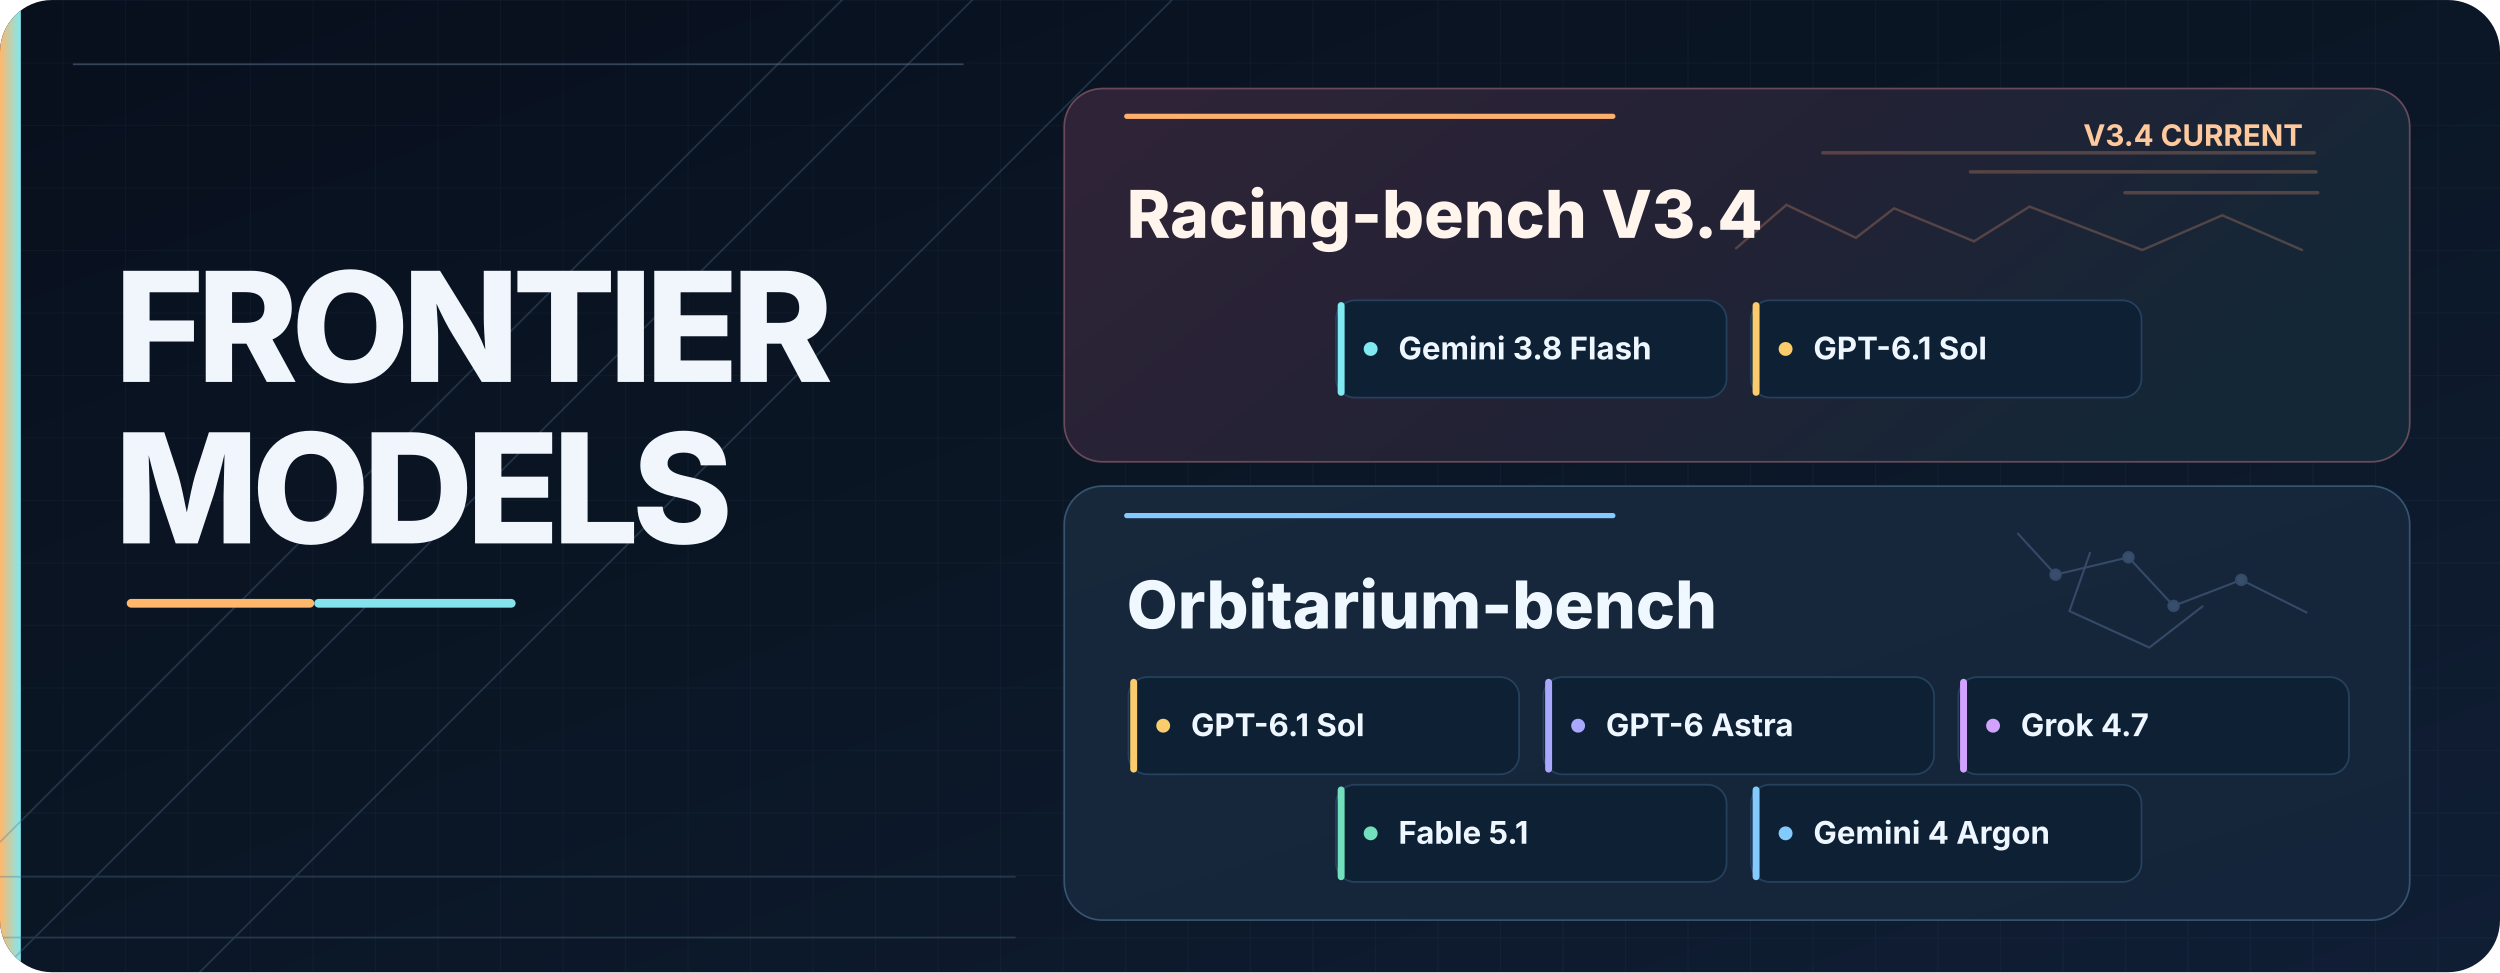
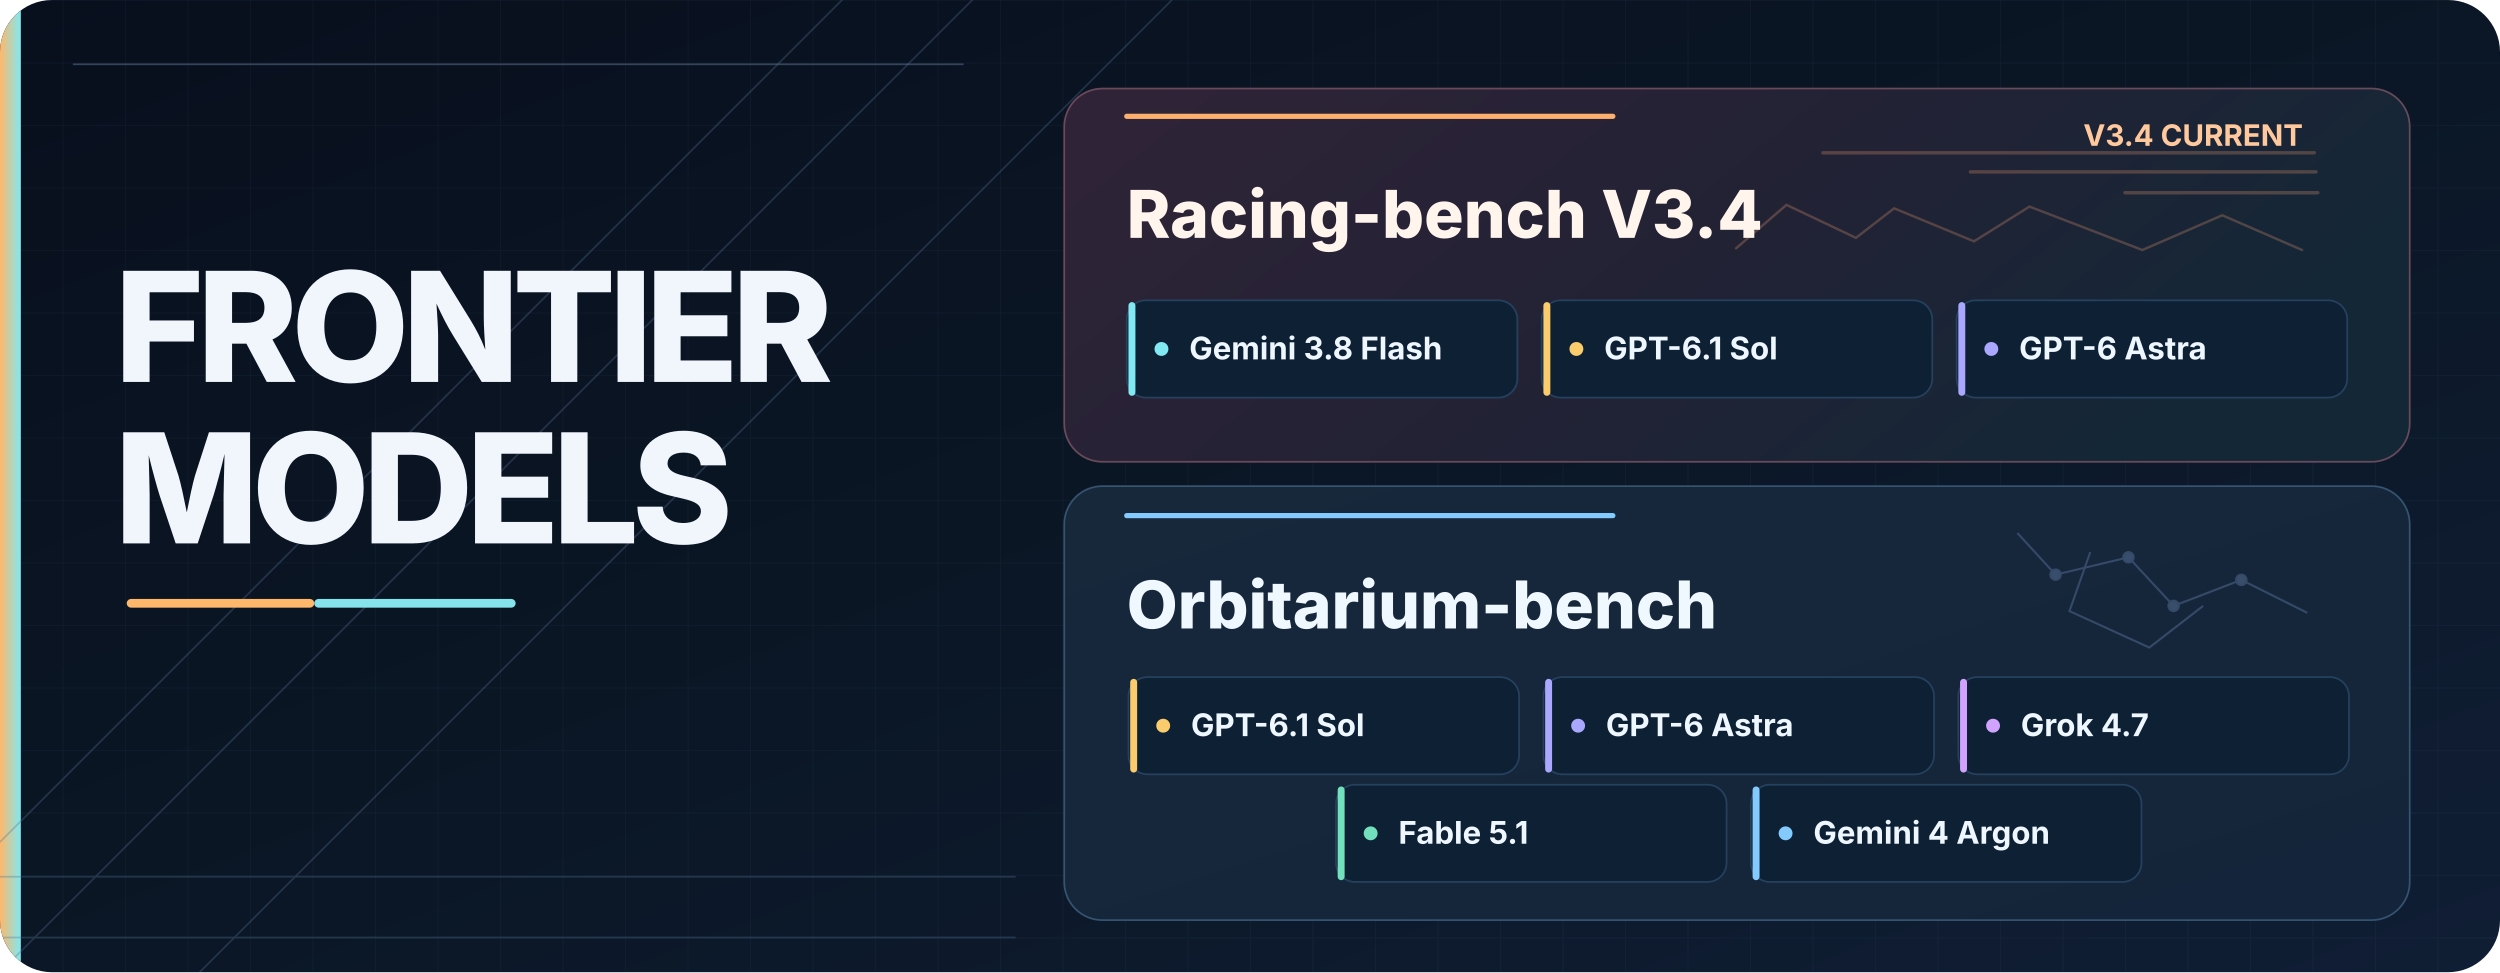
<svg xmlns="http://www.w3.org/2000/svg" viewBox="0 0 1440 560" role="img" aria-labelledby="title desc">
  <defs>
    <linearGradient id="base" x1="0" y1="0" x2="1" y2="1">
      <stop stop-color="#080f1d" />
      <stop offset=".52" stop-color="#0b1726" />
      <stop offset="1" stop-color="#101e35" />
    </linearGradient>
    <linearGradient id="race" x1="0" y1="0" x2="1" y2=".35">
      <stop stop-color="#302337" />
      <stop offset=".57" stop-color="#222235" />
      <stop offset="1" stop-color="#142737" />
    </linearGradient>
    <linearGradient id="orbit" x1="0" y1="0" x2="1" y2="1">
      <stop stop-color="#17283b" />
      <stop offset="1" stop-color="#14243a" />
    </linearGradient>
    <linearGradient id="rail" x1="0" y1="0" x2="1" y2="0">
      <stop stop-color="#ffb76b" />
      <stop offset="1" stop-color="#80e9f2" />
    </linearGradient>
    <pattern id="grid" width="36" height="36" patternUnits="userSpaceOnUse">
      <path d="M36 0H0V36" fill="none" stroke="#4b6386" stroke-opacity=".12" stroke-width=".8" />
    </pattern>
    <clipPath id="canvas">
      <rect width="1440" height="560" rx="30" />
    </clipPath>
  </defs>
  <g clip-path="url(#canvas)" font-family="Inter,Segoe UI,Arial,sans-serif">
    <rect width="1440" height="560" fill="url(#base)" />
    <rect width="1440" height="560" fill="url(#grid)" />
    <path d="M0 0H12V560H0Z" fill="url(#rail)" />
    <path d="M42 37H555" stroke="#33445b" stroke-width="1" />
    <g opacity=".34" stroke="#50708f" stroke-width="1" fill="none">
      <path d="M0 485L585 -100M0 560L605 -45M115 560L675 0" />
      <path d="M0 505H585M0 540H585" />
    </g>
    <text x="66" y="220" font-size="88" font-weight="800" letter-spacing="-4" fill="#f1f6fd">FRONTIER</text>
    <text x="66" y="313" font-size="88" font-weight="800" letter-spacing="-4" fill="#f1f6fd">MODELS</text>
    <rect x="73" y="345" width="108" height="5" rx="2.5" fill="#ffb76b" />
    <rect x="181" y="345" width="116" height="5" rx="2.5" fill="#85e4eb" />
    <g data-benchmark="racing">
      <rect x="613" y="51" width="775" height="215" rx="22" fill="url(#race)" stroke="#7d5565" stroke-opacity=".8" />
      <path d="M649 67H929" stroke="#fdaf6d" stroke-width="3" stroke-linecap="round" />
      <text x="1200" y="84" font-size="17" font-weight="700" fill="#ffc99d">V3.4 CURRENT</text>
      <g stroke="#ec9b70" fill="none" stroke-linecap="round" opacity=".27">
        <path d="M1050 88h283M1135 99h199M1224 111h111" stroke-width="2" />
        <path d="M1000 143l29 -25 40 19 22 -17 46 19 32 -20 65 25 46 -20 46 20" stroke-width="1.4" />
      </g>
      <text x="649" y="137" font-size="38" font-weight="800" fill="#fff5ed">Racing-bench V3.4</text>
      <g data-role="run" data-benchmark="racing" data-model="gemini-3.8-v3.4">
-         <rect x="769.5" y="173" width="225" height="56" rx="11" fill="#0e2034" stroke="#25415d" />
-         <rect x="770.5" y="174" width="4" height="54" rx="2" fill="#80e9f2" />
-         <circle cx="789.5" cy="201" r="4" fill="#80e9f2" />
-         <text x="805.5" y="207" font-size="18" font-weight="650" fill="#eef6ff">Gemini 3.8 Flash</text>
+         <rect x="649" y="173" width="225" height="56" rx="11" fill="#0e2034" stroke="#25415d" />
+         <rect x="650" y="174" width="4" height="54" rx="2" fill="#80e9f2" />
+         <circle cx="669" cy="201" r="4" fill="#80e9f2" />
+         <text x="685" y="207" font-size="18" font-weight="650" fill="#eef6ff">Gemini 3.8 Flash</text>
      </g>
      <g data-role="run" data-benchmark="racing" data-model="gpt-6.1-sol-v3.4">
-         <rect x="1008.5" y="173" width="225" height="56" rx="11" fill="#0e2034" stroke="#25415d" />
-         <rect x="1009.5" y="174" width="4" height="54" rx="2" fill="#facc6b" />
-         <circle cx="1028.5" cy="201" r="4" fill="#facc6b" />
-         <text x="1044.5" y="207" font-size="18" font-weight="650" fill="#eef6ff">GPT-6.1 Sol</text>
+         <rect x="888" y="173" width="225" height="56" rx="11" fill="#0e2034" stroke="#25415d" />
+         <rect x="889" y="174" width="4" height="54" rx="2" fill="#facc6b" />
+         <circle cx="908" cy="201" r="4" fill="#facc6b" />
+         <text x="924" y="207" font-size="18" font-weight="650" fill="#eef6ff">GPT-6.1 Sol</text>
+       </g>
+       <g data-role="run" data-benchmark="racing" data-model="gpt-6-astra-v3.4">
+         <rect x="1127" y="173" width="225" height="56" rx="11" fill="#0e2034" stroke="#25415d" />
+         <rect x="1128" y="174" width="4" height="54" rx="2" fill="#aaa7ff" />
+         <circle cx="1147" cy="201" r="4" fill="#aaa7ff" />
+         <text x="1163" y="207" font-size="18" font-weight="650" fill="#eef6ff">GPT-6 Astra</text>
      </g>
    </g>
    <g data-benchmark="orbitarium">
      <rect x="613" y="280" width="775" height="250" rx="22" fill="url(#orbit)" stroke="#3e617f" stroke-opacity=".8" />
      <path d="M649 297H929" stroke="#83caff" stroke-width="3" stroke-linecap="round" />
      <g opacity=".25" fill="none" stroke="#8eb6f0" stroke-width="1.2">
        <path d="M1162 307l22 24 42 -10 26 28 39 -15 38 19" />
        <path d="M1204 318l-12 34 46 21 31 -24" />
        <circle cx="1184" cy="331" r="3" fill="#9fc9ff" />
        <circle cx="1226" cy="321" r="3" fill="#9fc9ff" />
        <circle cx="1252" cy="349" r="3" fill="#9fc9ff" />
        <circle cx="1291" cy="334" r="3" fill="#9fc9ff" />
      </g>
      <text x="649" y="362" font-size="38" font-weight="800" fill="#f0f8ff">Orbitarium-bench</text>
      <g data-role="run" data-benchmark="orbitarium" data-model="gpt-6.1-sol-source">
        <rect x="650" y="390" width="225" height="56" rx="11" fill="#0e2034" stroke="#25415d" />
        <rect x="651" y="391" width="4" height="54" rx="2" fill="#facc6b" />
        <circle cx="670" cy="418" r="4" fill="#facc6b" />
        <text x="686" y="424" font-size="18" font-weight="650" fill="#eef6ff">GPT-6.1 Sol</text>
      </g>
      <g data-role="run" data-benchmark="orbitarium" data-model="gpt-6-astra-max-frontier-v2">
        <rect x="889" y="390" width="225" height="56" rx="11" fill="#0e2034" stroke="#25415d" />
        <rect x="890" y="391" width="4" height="54" rx="2" fill="#aaa7ff" />
        <circle cx="909" cy="418" r="4" fill="#aaa7ff" />
        <text x="925" y="424" font-size="18" font-weight="650" fill="#eef6ff">GPT-6 Astra</text>
      </g>
      <g data-role="run" data-benchmark="orbitarium" data-model="grok-4.7-solar-source">
        <rect x="1128" y="390" width="225" height="56" rx="11" fill="#0e2034" stroke="#25415d" />
        <rect x="1129" y="391" width="4" height="54" rx="2" fill="#d2a2ff" />
        <circle cx="1148" cy="418" r="4" fill="#d2a2ff" />
        <text x="1164" y="424" font-size="18" font-weight="650" fill="#eef6ff">Grok 4.7</text>
      </g>
      <g data-role="run" data-benchmark="orbitarium" data-model="fable-5.1-frontier-v2">
        <rect x="769.5" y="452" width="225" height="56" rx="11" fill="#0e2034" stroke="#25415d" />
        <rect x="770.5" y="453" width="4" height="54" rx="2" fill="#72dfbd" />
        <circle cx="789.5" cy="480" r="4" fill="#72dfbd" />
        <text x="805.5" y="486" font-size="18" font-weight="650" fill="#eef6ff">Fable 5.1</text>
      </g>
      <g data-role="run" data-benchmark="orbitarium" data-model="gemini-4-argon-source">
        <rect x="1008.5" y="452" width="225" height="56" rx="11" fill="#0e2034" stroke="#25415d" />
        <rect x="1009.5" y="453" width="4" height="54" rx="2" fill="#83caff" />
        <circle cx="1028.5" cy="480" r="4" fill="#83caff" />
        <text x="1044.5" y="486" font-size="18" font-weight="650" fill="#eef6ff">Gemini 4 Argon</text>
      </g>
    </g>
  </g>
</svg>
